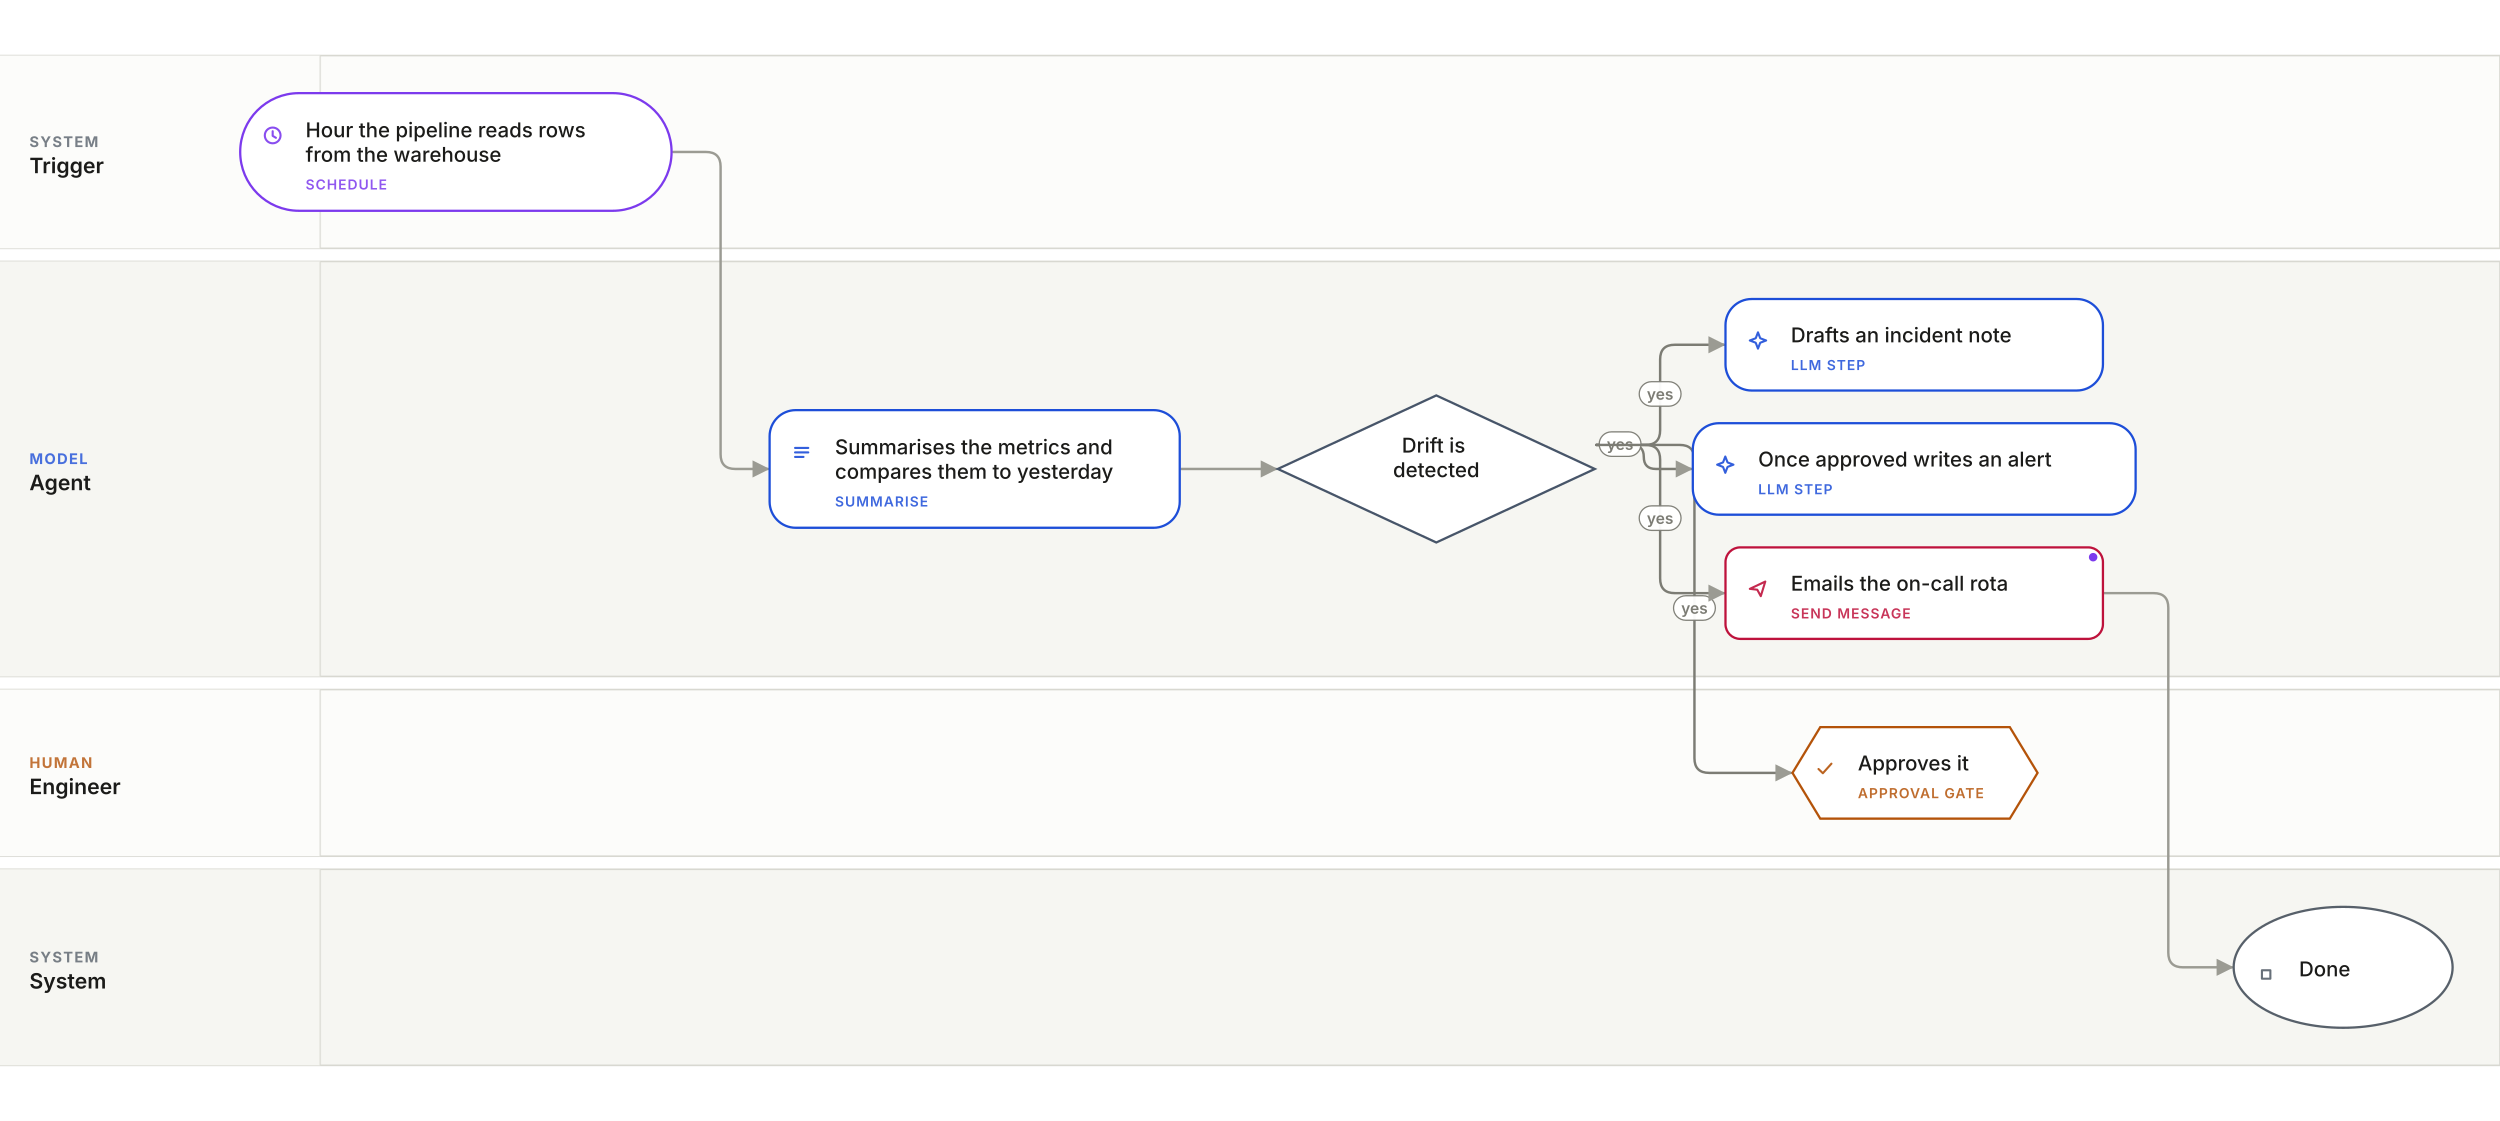
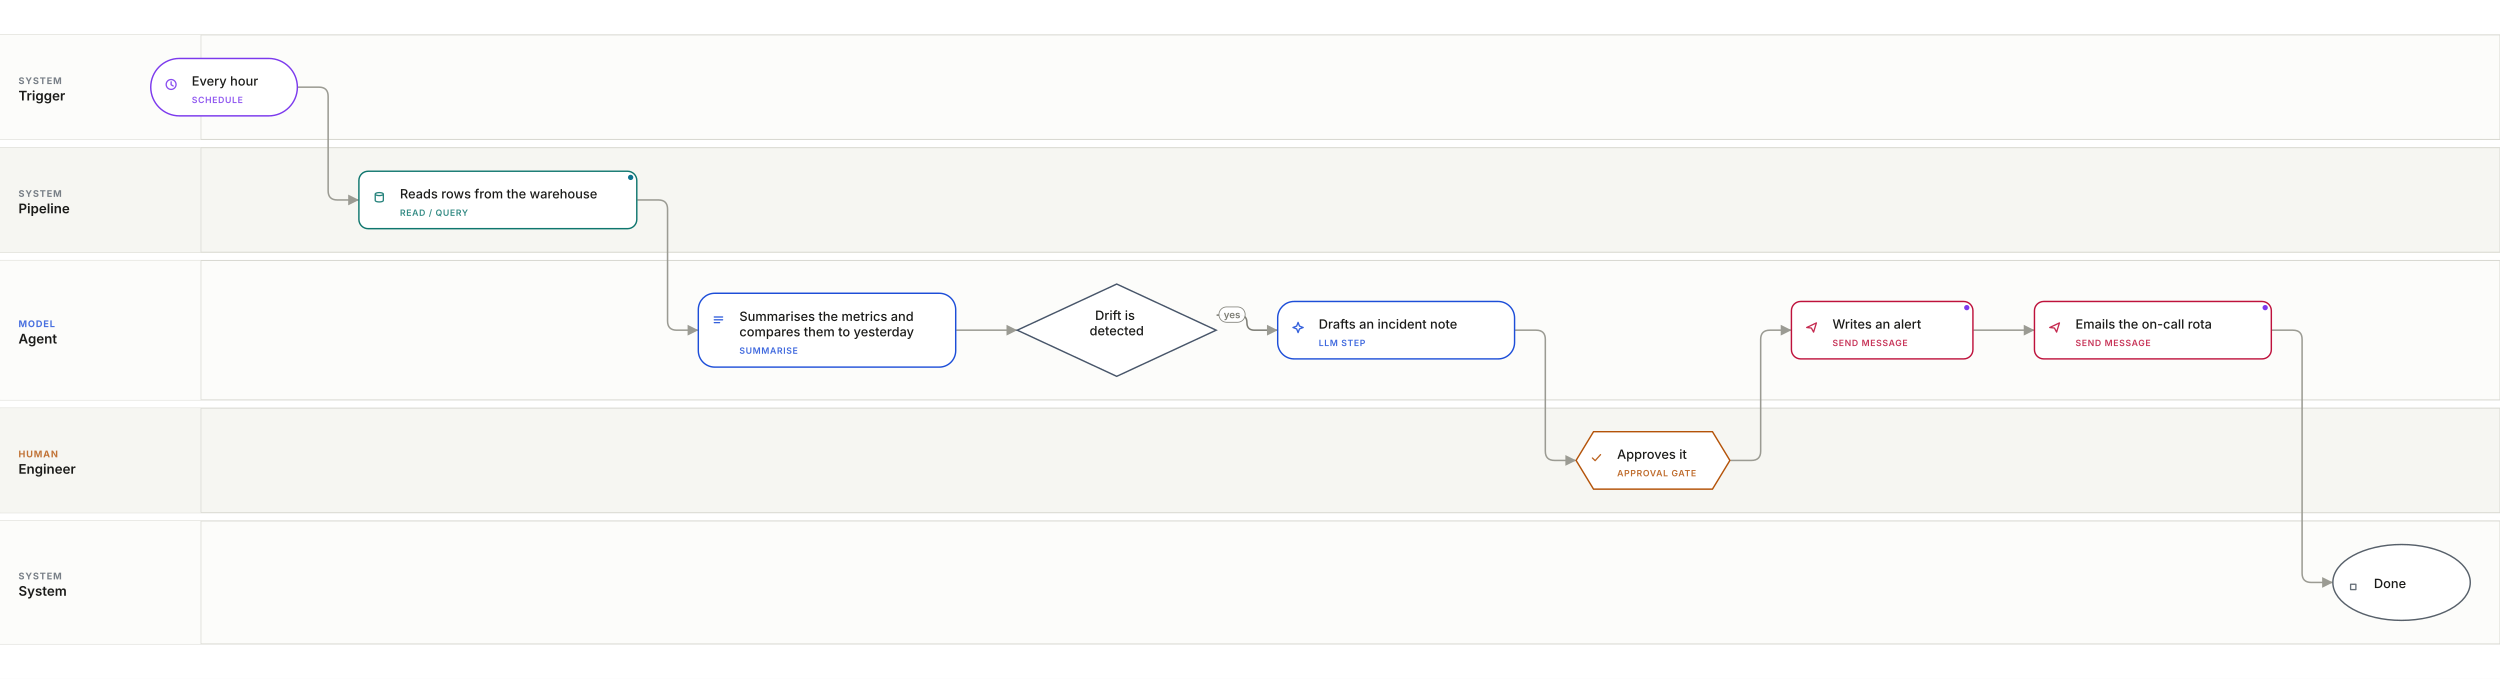
- <svg xmlns="http://www.w3.org/2000/svg" width="1530" height="686" viewBox="0 0 1530 686" font-family="ui-sans-serif, -apple-system, 'Segoe UI', Inter, Roboto, sans-serif">
+ <svg xmlns="http://www.w3.org/2000/svg" width="2438" height="662" viewBox="0 0 2438 662" font-family="ui-sans-serif, -apple-system, 'Segoe UI', Inter, Roboto, sans-serif">
  <defs>
    <marker id="arrow" viewBox="0 0 10 10" refX="9" refY="5" markerWidth="7" markerHeight="7" orient="auto-start-reverse">
      <path d="M 0 0 L 10 5 L 0 10 z" fill="#9b9b93" />
    </marker>
    <marker id="arrow-select" viewBox="0 0 10 10" refX="9" refY="5" markerWidth="7" markerHeight="7" orient="auto-start-reverse">
      <path d="M 0 0 L 10 5 L 0 10 z" fill="#3b5bdb" />
    </marker>
    <marker id="arrow-danger" viewBox="0 0 10 10" refX="9" refY="5" markerWidth="7" markerHeight="7" orient="auto-start-reverse">
      <path d="M 0 0 L 10 5 L 0 10 z" fill="#b42318" />
    </marker>
  </defs>
-   <rect width="1530" height="686" fill="#ffffff" />
+   <rect width="2438" height="662" fill="#ffffff" />
  <g class="lane" data-lane="trigger">
-     <rect x="0" y="34" width="1530" height="118" fill="#fcfcfa" stroke="#d8d8d1" stroke-width="1" />
-     <rect x="0" y="34" width="196" height="118" fill="#fcfcfa" />
-     <line x1="196" y1="34" x2="196" y2="152" stroke="#d8d8d1" stroke-width="1" opacity="0.7" />
-     <text x="18" y="90" font-size="9" font-weight="700" letter-spacing="0.8" fill="#57606a" opacity="0.8">SYSTEM</text>
-     <text x="18" y="106" font-size="13" font-weight="600" fill="#1b1b19">Trigger</text>
+     <rect x="0" y="34" width="2438" height="102" fill="#fcfcfa" stroke="#d8d8d1" stroke-width="1" />
+     <rect x="0" y="34" width="196" height="102" fill="#fcfcfa" />
+     <line x1="196" y1="34" x2="196" y2="136" stroke="#d8d8d1" stroke-width="1" opacity="0.7" />
+     <text x="18" y="82" font-size="9" font-weight="700" letter-spacing="0.8" fill="#57606a" opacity="0.8">SYSTEM</text>
+     <text x="18" y="98" font-size="13" font-weight="600" fill="#1b1b19">Trigger</text>
+   </g>
+   <g class="lane" data-lane="pipeline">
+     <rect x="0" y="144" width="2438" height="102" fill="#f6f6f2" stroke="#d8d8d1" stroke-width="1" />
+     <rect x="0" y="144" width="196" height="102" fill="#f6f6f2" />
+     <line x1="196" y1="144" x2="196" y2="246" stroke="#d8d8d1" stroke-width="1" opacity="0.7" />
+     <text x="18" y="192" font-size="9" font-weight="700" letter-spacing="0.8" fill="#57606a" opacity="0.8">SYSTEM</text>
+     <text x="18" y="208" font-size="13" font-weight="600" fill="#1b1b19">Pipeline</text>
  </g>
  <g class="lane" data-lane="agent">
-     <rect x="0" y="160" width="1530" height="254" fill="#f6f6f2" stroke="#d8d8d1" stroke-width="1" />
-     <rect x="0" y="160" width="196" height="254" fill="#f6f6f2" />
-     <line x1="196" y1="160" x2="196" y2="414" stroke="#d8d8d1" stroke-width="1" opacity="0.7" />
-     <text x="18" y="284" font-size="9" font-weight="700" letter-spacing="0.8" fill="#1d4ed8" opacity="0.8">MODEL</text>
-     <text x="18" y="300" font-size="13" font-weight="600" fill="#1b1b19">Agent</text>
+     <rect x="0" y="254" width="2438" height="136" fill="#fcfcfa" stroke="#d8d8d1" stroke-width="1" />
+     <rect x="0" y="254" width="196" height="136" fill="#fcfcfa" />
+     <line x1="196" y1="254" x2="196" y2="390" stroke="#d8d8d1" stroke-width="1" opacity="0.7" />
+     <text x="18" y="319" font-size="9" font-weight="700" letter-spacing="0.8" fill="#1d4ed8" opacity="0.8">MODEL</text>
+     <text x="18" y="335" font-size="13" font-weight="600" fill="#1b1b19">Agent</text>
  </g>
  <g class="lane" data-lane="engineer">
-     <rect x="0" y="422" width="1530" height="102" fill="#fcfcfa" stroke="#d8d8d1" stroke-width="1" />
-     <rect x="0" y="422" width="196" height="102" fill="#fcfcfa" />
-     <line x1="196" y1="422" x2="196" y2="524" stroke="#d8d8d1" stroke-width="1" opacity="0.7" />
-     <text x="18" y="470" font-size="9" font-weight="700" letter-spacing="0.8" fill="#b45309" opacity="0.8">HUMAN</text>
-     <text x="18" y="486" font-size="13" font-weight="600" fill="#1b1b19">Engineer</text>
+     <rect x="0" y="398" width="2438" height="102" fill="#f6f6f2" stroke="#d8d8d1" stroke-width="1" />
+     <rect x="0" y="398" width="196" height="102" fill="#f6f6f2" />
+     <line x1="196" y1="398" x2="196" y2="500" stroke="#d8d8d1" stroke-width="1" opacity="0.7" />
+     <text x="18" y="446" font-size="9" font-weight="700" letter-spacing="0.8" fill="#b45309" opacity="0.8">HUMAN</text>
+     <text x="18" y="462" font-size="13" font-weight="600" fill="#1b1b19">Engineer</text>
  </g>
  <g class="lane" data-lane="system">
-     <rect x="0" y="532" width="1530" height="120" fill="#f6f6f2" stroke="#d8d8d1" stroke-width="1" />
-     <rect x="0" y="532" width="196" height="120" fill="#f6f6f2" />
-     <line x1="196" y1="532" x2="196" y2="652" stroke="#d8d8d1" stroke-width="1" opacity="0.7" />
-     <text x="18" y="589" font-size="9" font-weight="700" letter-spacing="0.8" fill="#57606a" opacity="0.8">SYSTEM</text>
-     <text x="18" y="605" font-size="13" font-weight="600" fill="#1b1b19">System</text>
+     <rect x="0" y="508" width="2438" height="120" fill="#fcfcfa" stroke="#d8d8d1" stroke-width="1" />
+     <rect x="0" y="508" width="196" height="120" fill="#fcfcfa" />
+     <line x1="196" y1="508" x2="196" y2="628" stroke="#d8d8d1" stroke-width="1" opacity="0.7" />
+     <text x="18" y="565" font-size="9" font-weight="700" letter-spacing="0.8" fill="#57606a" opacity="0.8">SYSTEM</text>
+     <text x="18" y="581" font-size="13" font-weight="600" fill="#1b1b19">System</text>
  </g>
  <g class="edge" data-edge="e1">
-     <path d="M 412 93 L 432 93 Q 441 93 441 102 L 441 278 Q 441 287 450 287 L 470 287" fill="none" stroke="#9b9b93" stroke-width="1.5" stroke-linecap="round" marker-end="url(#arrow)" />
+     <path d="M 291 85 L 311 85 Q 320 85 320 94 L 320 186 Q 320 195 329 195 L 349 195" fill="none" stroke="#9b9b93" stroke-width="1.5" stroke-linecap="round" marker-end="url(#arrow)" />
  </g>
  <g class="edge" data-edge="e2">
-     <path d="M 723 287 L 752 287 L 752 287 L 781 287" fill="none" stroke="#9b9b93" stroke-width="1.5" stroke-linecap="round" marker-end="url(#arrow)" />
+     <path d="M 622 195 L 642 195 Q 651 195 651 204 L 651 313 Q 651 322 660 322 L 680 322" fill="none" stroke="#9b9b93" stroke-width="1.5" stroke-linecap="round" marker-end="url(#arrow)" />
  </g>
  <g class="edge" data-edge="e3">
-     <path d="M 977 272.3 L 1007 272.3 Q 1016 272.3 1016 263.3 L 1016 220 Q 1016 211 1025 211 L 1055 211" fill="none" stroke="#7c7c74" stroke-width="1.5" stroke-linecap="round" marker-end="url(#arrow)" />
-     <g class="edge-label">
-       <rect x="1003.2" y="233.6" width="25.6" height="15" rx="7.5" fill="#ffffff" stroke="#7c7c74" stroke-width="0.8" opacity="0.95" />
-       <text x="1016.0" y="244.6" text-anchor="middle" font-size="9.5" font-weight="600" fill="#7c7c74">yes</text>
-     </g>
+     <path d="M 933 322 L 962 322 L 962 322 L 991 322" fill="none" stroke="#9b9b93" stroke-width="1.5" stroke-linecap="round" marker-end="url(#arrow)" />
  </g>
  <g class="edge" data-edge="e4">
-     <path d="M 977 272.3 L 1028 272.3 Q 1037 272.3 1037 281.3 L 1037 464 Q 1037 473 1046 473 L 1096 473" fill="none" stroke="#7c7c74" stroke-width="1.5" stroke-linecap="round" marker-end="url(#arrow)" />
+     <path d="M 1187 307.3 L 1208.6 307.3 Q 1216 307.3 1216 314.6 L 1216 314.6 Q 1216 322 1223.4 322 L 1245 322" fill="none" stroke="#7c7c74" stroke-width="1.5" stroke-linecap="round" marker-end="url(#arrow)" />
    <g class="edge-label">
-       <rect x="1024.2" y="364.6" width="25.6" height="15" rx="7.5" fill="#ffffff" stroke="#7c7c74" stroke-width="0.8" opacity="0.95" />
-       <text x="1037.0" y="375.6" text-anchor="middle" font-size="9.5" font-weight="600" fill="#7c7c74">yes</text>
+       <rect x="1188.7" y="299.3" width="25.6" height="15" rx="7.5" fill="#ffffff" stroke="#7c7c74" stroke-width="0.8" opacity="0.95" />
+       <text x="1201.5" y="310.3" text-anchor="middle" font-size="9.5" font-weight="600" fill="#7c7c74">yes</text>
    </g>
  </g>
  <g class="edge" data-edge="e5">
-     <path d="M 977 272.3 L 998.6 272.3 Q 1006 272.3 1006 279.6 L 1006 279.6 Q 1006 287 1013.4 287 L 1035 287" fill="none" stroke="#7c7c74" stroke-width="1.5" stroke-linecap="round" marker-end="url(#arrow)" />
-     <g class="edge-label">
-       <rect x="978.7" y="264.3" width="25.6" height="15" rx="7.5" fill="#ffffff" stroke="#7c7c74" stroke-width="0.8" opacity="0.95" />
-       <text x="991.5" y="275.3" text-anchor="middle" font-size="9.5" font-weight="600" fill="#7c7c74">yes</text>
-     </g>
+     <path d="M 1478 322 L 1498 322 Q 1507 322 1507 331 L 1507 440 Q 1507 449 1516 449 L 1536 449" fill="none" stroke="#9b9b93" stroke-width="1.5" stroke-linecap="round" marker-end="url(#arrow)" />
  </g>
  <g class="edge" data-edge="e6">
-     <path d="M 977 272.3 L 1007 272.3 Q 1016 272.3 1016 281.3 L 1016 354 Q 1016 363 1025 363 L 1055 363" fill="none" stroke="#7c7c74" stroke-width="1.5" stroke-linecap="round" marker-end="url(#arrow)" />
-     <g class="edge-label">
-       <rect x="1003.2" y="309.6" width="25.6" height="15" rx="7.5" fill="#ffffff" stroke="#7c7c74" stroke-width="0.8" opacity="0.95" />
-       <text x="1016.0" y="320.6" text-anchor="middle" font-size="9.5" font-weight="600" fill="#7c7c74">yes</text>
-     </g>
+     <path d="M 1688 449 L 1708 449 Q 1717 449 1717 440 L 1717 331 Q 1717 322 1726 322 L 1746 322" fill="none" stroke="#9b9b93" stroke-width="1.5" stroke-linecap="round" marker-end="url(#arrow)" />
  </g>
  <g class="edge" data-edge="e7">
-     <path d="M 1288 363 L 1318 363 Q 1327 363 1327 372 L 1327 583 Q 1327 592 1336 592 L 1366 592" fill="none" stroke="#9b9b93" stroke-width="1.5" stroke-linecap="round" marker-end="url(#arrow)" />
+     <path d="M 1925 322 L 1954 322 L 1954 322 L 1983 322" fill="none" stroke="#9b9b93" stroke-width="1.5" stroke-linecap="round" marker-end="url(#arrow)" />
+   </g>
+   <g class="edge" data-edge="e8">
+     <path d="M 2216 322 L 2236 322 Q 2245 322 2245 331 L 2245 559 Q 2245 568 2254 568 L 2274 568" fill="none" stroke="#9b9b93" stroke-width="1.5" stroke-linecap="round" marker-end="url(#arrow)" />
  </g>
  <g class="node" data-node="n1" data-shape="pill" transform="translate(146,56)">
-     <rect x="1" y="1" width="264" height="72" rx="36" fill="#ffffff" stroke="#7c3aed" stroke-width="1.4" />
-     <g transform="translate(14,20.0) scale(0.86)" fill="none" stroke="#7c3aed" stroke-width="1.5" stroke-linecap="round" stroke-linejoin="round" opacity="0.9">
+     <rect x="1" y="1" width="143" height="56" rx="28" fill="#ffffff" stroke="#7c3aed" stroke-width="1.4" />
+     <g transform="translate(14,19.5) scale(0.86)" fill="none" stroke="#7c3aed" stroke-width="1.5" stroke-linecap="round" stroke-linejoin="round" opacity="0.9">
      <path d="M8 2.4a5.6 5.6 0 1 0 0 11.2A5.6 5.6 0 1 0 8 2.4M8 5v3.3l2.3 1.4" />
    </g>
    <text font-size="12.5" font-weight="520" fill="#1b1b19">
-       <tspan x="41" y="28.0">Hour the pipeline reads rows</tspan>
-       <tspan x="41" y="43.0">from the warehouse</tspan>
+       <tspan x="41" y="27.5">Every hour</tspan>
    </text>
-     <text x="41" y="60.0" font-size="8.5" font-weight="600" letter-spacing="0.6" fill="#7c3aed" opacity="0.85">SCHEDULE</text>
+     <text x="41" y="44.5" font-size="8.5" font-weight="600" letter-spacing="0.6" fill="#7c3aed" opacity="0.85">SCHEDULE</text>
  </g>
-   <g class="node" data-node="n2" data-shape="round" transform="translate(470,250)">
+   <g class="node" data-node="n2" data-shape="rect" transform="translate(349,166)">
+     <rect x="1" y="1" width="271" height="56" rx="9" fill="#ffffff" stroke="#0f766e" stroke-width="1.4" />
+     <g transform="translate(14,19.5) scale(0.86)" fill="none" stroke="#0f766e" stroke-width="1.5" stroke-linecap="round" stroke-linejoin="round" opacity="0.9">
+       <path d="M3.4 4.4c0-1 2.1-1.7 4.6-1.7s4.6.7 4.6 1.7v7.2c0 1-2.1 1.7-4.6 1.7s-4.6-.7-4.6-1.7Z M3.4 4.4c0 1 2.1 1.7 4.6 1.7s4.6-.7 4.6-1.7" />
+     </g>
+     <text font-size="12.5" font-weight="520" fill="#1b1b19">
+       <tspan x="41" y="27.5">Reads rows from the warehouse</tspan>
+     </text>
+     <text x="41" y="44.5" font-size="8.5" font-weight="600" letter-spacing="0.6" fill="#0f766e" opacity="0.85">READ / QUERY</text>
+     <circle cx="266" cy="7" r="2.6" fill="#0e7490" />
+   </g>
+   <g class="node" data-node="n3" data-shape="round" transform="translate(680,285)">
    <rect x="1" y="1" width="251" height="72" rx="16" fill="#ffffff" stroke="#1d4ed8" stroke-width="1.4" />
    <g transform="translate(14,20.0) scale(0.86)" fill="none" stroke="#1d4ed8" stroke-width="1.5" stroke-linecap="round" stroke-linejoin="round" opacity="0.9">
      <path d="M3 4.8h9.4 M3 8h9.4 M3 11.2h6" />
    </g>
    <text font-size="12.5" font-weight="520" fill="#1b1b19">
      <tspan x="41" y="28.0">Summarises the metrics and</tspan>
      <tspan x="41" y="43.0">compares them to yesterday</tspan>
    </text>
    <text x="41" y="60.0" font-size="8.5" font-weight="600" letter-spacing="0.6" fill="#1d4ed8" opacity="0.85">SUMMARISE</text>
  </g>
-   <g class="node" data-node="n3" data-shape="diamond" transform="translate(781,241)">
+   <g class="node" data-node="n4" data-shape="diamond" transform="translate(991,276)">
    <path d="M 98 1 L 195 46 L 98 91 L 1 46 Z" fill="#ffffff" stroke="#475569" stroke-width="1.4" />
    <text font-size="12.5" font-weight="520" fill="#1b1b19">
      <tspan x="98" y="36.0" text-anchor="middle">Drift is</tspan>
      <tspan x="98" y="51.0" text-anchor="middle">detected</tspan>
    </text>
  </g>
-   <g class="node" data-node="n4" data-shape="round" transform="translate(1055,182)">
+   <g class="node" data-node="n5" data-shape="round" transform="translate(1245,293)">
    <rect x="1" y="1" width="231" height="56" rx="16" fill="#ffffff" stroke="#1d4ed8" stroke-width="1.4" />
    <g transform="translate(14,19.5) scale(0.86)" fill="none" stroke="#1d4ed8" stroke-width="1.5" stroke-linecap="round" stroke-linejoin="round" opacity="0.9">
      <path d="M8 2.2 9.6 6.4 13.8 8 9.6 9.6 8 13.8 6.4 9.6 2.2 8 6.4 6.4Z" />
    </g>
    <text font-size="12.5" font-weight="520" fill="#1b1b19">
      <tspan x="41" y="27.5">Drafts an incident note</tspan>
    </text>
    <text x="41" y="44.5" font-size="8.5" font-weight="600" letter-spacing="0.6" fill="#1d4ed8" opacity="0.85">LLM STEP</text>
  </g>
-   <g class="node" data-node="n5" data-shape="hex" transform="translate(1096,444)">
+   <g class="node" data-node="n6" data-shape="hex" transform="translate(1536,420)">
    <path d="M 18 1 H 134 L 151 29 L 134 57 H 18 L 1 29 Z" fill="#ffffff" stroke="#b45309" stroke-width="1.4" />
    <g transform="translate(14,19.5) scale(0.86)" fill="none" stroke="#b45309" stroke-width="1.5" stroke-linecap="round" stroke-linejoin="round" opacity="0.9">
      <path d="M3.4 8.3 6.5 11.3 12.6 4.5" />
    </g>
    <text font-size="12.5" font-weight="520" fill="#1b1b19">
      <tspan x="41" y="27.5">Approves it</tspan>
    </text>
    <text x="41" y="44.5" font-size="8.5" font-weight="600" letter-spacing="0.6" fill="#b45309" opacity="0.85">APPROVAL GATE</text>
  </g>
-   <g class="node" data-node="n6" data-shape="round" transform="translate(1035,258)">
-     <rect x="1" y="1" width="271" height="56" rx="16" fill="#ffffff" stroke="#1d4ed8" stroke-width="1.4" />
-     <g transform="translate(14,19.5) scale(0.86)" fill="none" stroke="#1d4ed8" stroke-width="1.5" stroke-linecap="round" stroke-linejoin="round" opacity="0.9">
-       <path d="M8 2.2 9.6 6.4 13.8 8 9.6 9.6 8 13.8 6.4 9.6 2.2 8 6.4 6.4Z" />
+   <g class="node" data-node="n7" data-shape="rect" transform="translate(1746,293)">
+     <rect x="1" y="1" width="177" height="56" rx="9" fill="#ffffff" stroke="#be123c" stroke-width="1.4" />
+     <g transform="translate(14,19.5) scale(0.86)" fill="none" stroke="#be123c" stroke-width="1.5" stroke-linecap="round" stroke-linejoin="round" opacity="0.9">
+       <path d="M2.2 8 13.2 2.8 10 13.2 7.5 8.6Z" />
    </g>
    <text font-size="12.5" font-weight="520" fill="#1b1b19">
-       <tspan x="41" y="27.5">Once approved writes an alert</tspan>
+       <tspan x="41" y="27.5">Writes an alert</tspan>
    </text>
-     <text x="41" y="44.5" font-size="8.5" font-weight="600" letter-spacing="0.6" fill="#1d4ed8" opacity="0.85">LLM STEP</text>
+     <text x="41" y="44.5" font-size="8.5" font-weight="600" letter-spacing="0.6" fill="#be123c" opacity="0.85">SEND MESSAGE</text>
+     <circle cx="172" cy="7" r="2.6" fill="#7c3aed" />
  </g>
-   <g class="node" data-node="n7" data-shape="rect" transform="translate(1055,334)">
+   <g class="node" data-node="n8" data-shape="rect" transform="translate(1983,293)">
    <rect x="1" y="1" width="231" height="56" rx="9" fill="#ffffff" stroke="#be123c" stroke-width="1.4" />
    <g transform="translate(14,19.5) scale(0.86)" fill="none" stroke="#be123c" stroke-width="1.5" stroke-linecap="round" stroke-linejoin="round" opacity="0.9">
      <path d="M2.2 8 13.2 2.8 10 13.2 7.5 8.6Z" />
    </g>
    <text font-size="12.5" font-weight="520" fill="#1b1b19">
      <tspan x="41" y="27.5">Emails the on-call rota</tspan>
    </text>
    <text x="41" y="44.5" font-size="8.5" font-weight="600" letter-spacing="0.6" fill="#be123c" opacity="0.85">SEND MESSAGE</text>
    <circle cx="226" cy="7" r="2.6" fill="#7c3aed" />
  </g>
-   <g class="node" data-node="n8" data-shape="circle" transform="translate(1366,554)">
+   <g class="node" data-node="n9" data-shape="circle" transform="translate(2274,530)">
    <ellipse cx="68" cy="38" rx="67" ry="37" fill="#ffffff" stroke="#57606a" stroke-width="1.4" />
    <g transform="translate(14,35.5) scale(0.86)" fill="none" stroke="#57606a" stroke-width="1.5" stroke-linecap="round" stroke-linejoin="round" opacity="0.9">
      <path d="M5 5h6v6H5Z" />
    </g>
    <text font-size="12.5" font-weight="520" fill="#1b1b19">
      <tspan x="41" y="43.5">Done</tspan>
    </text>
  </g>
</svg>
